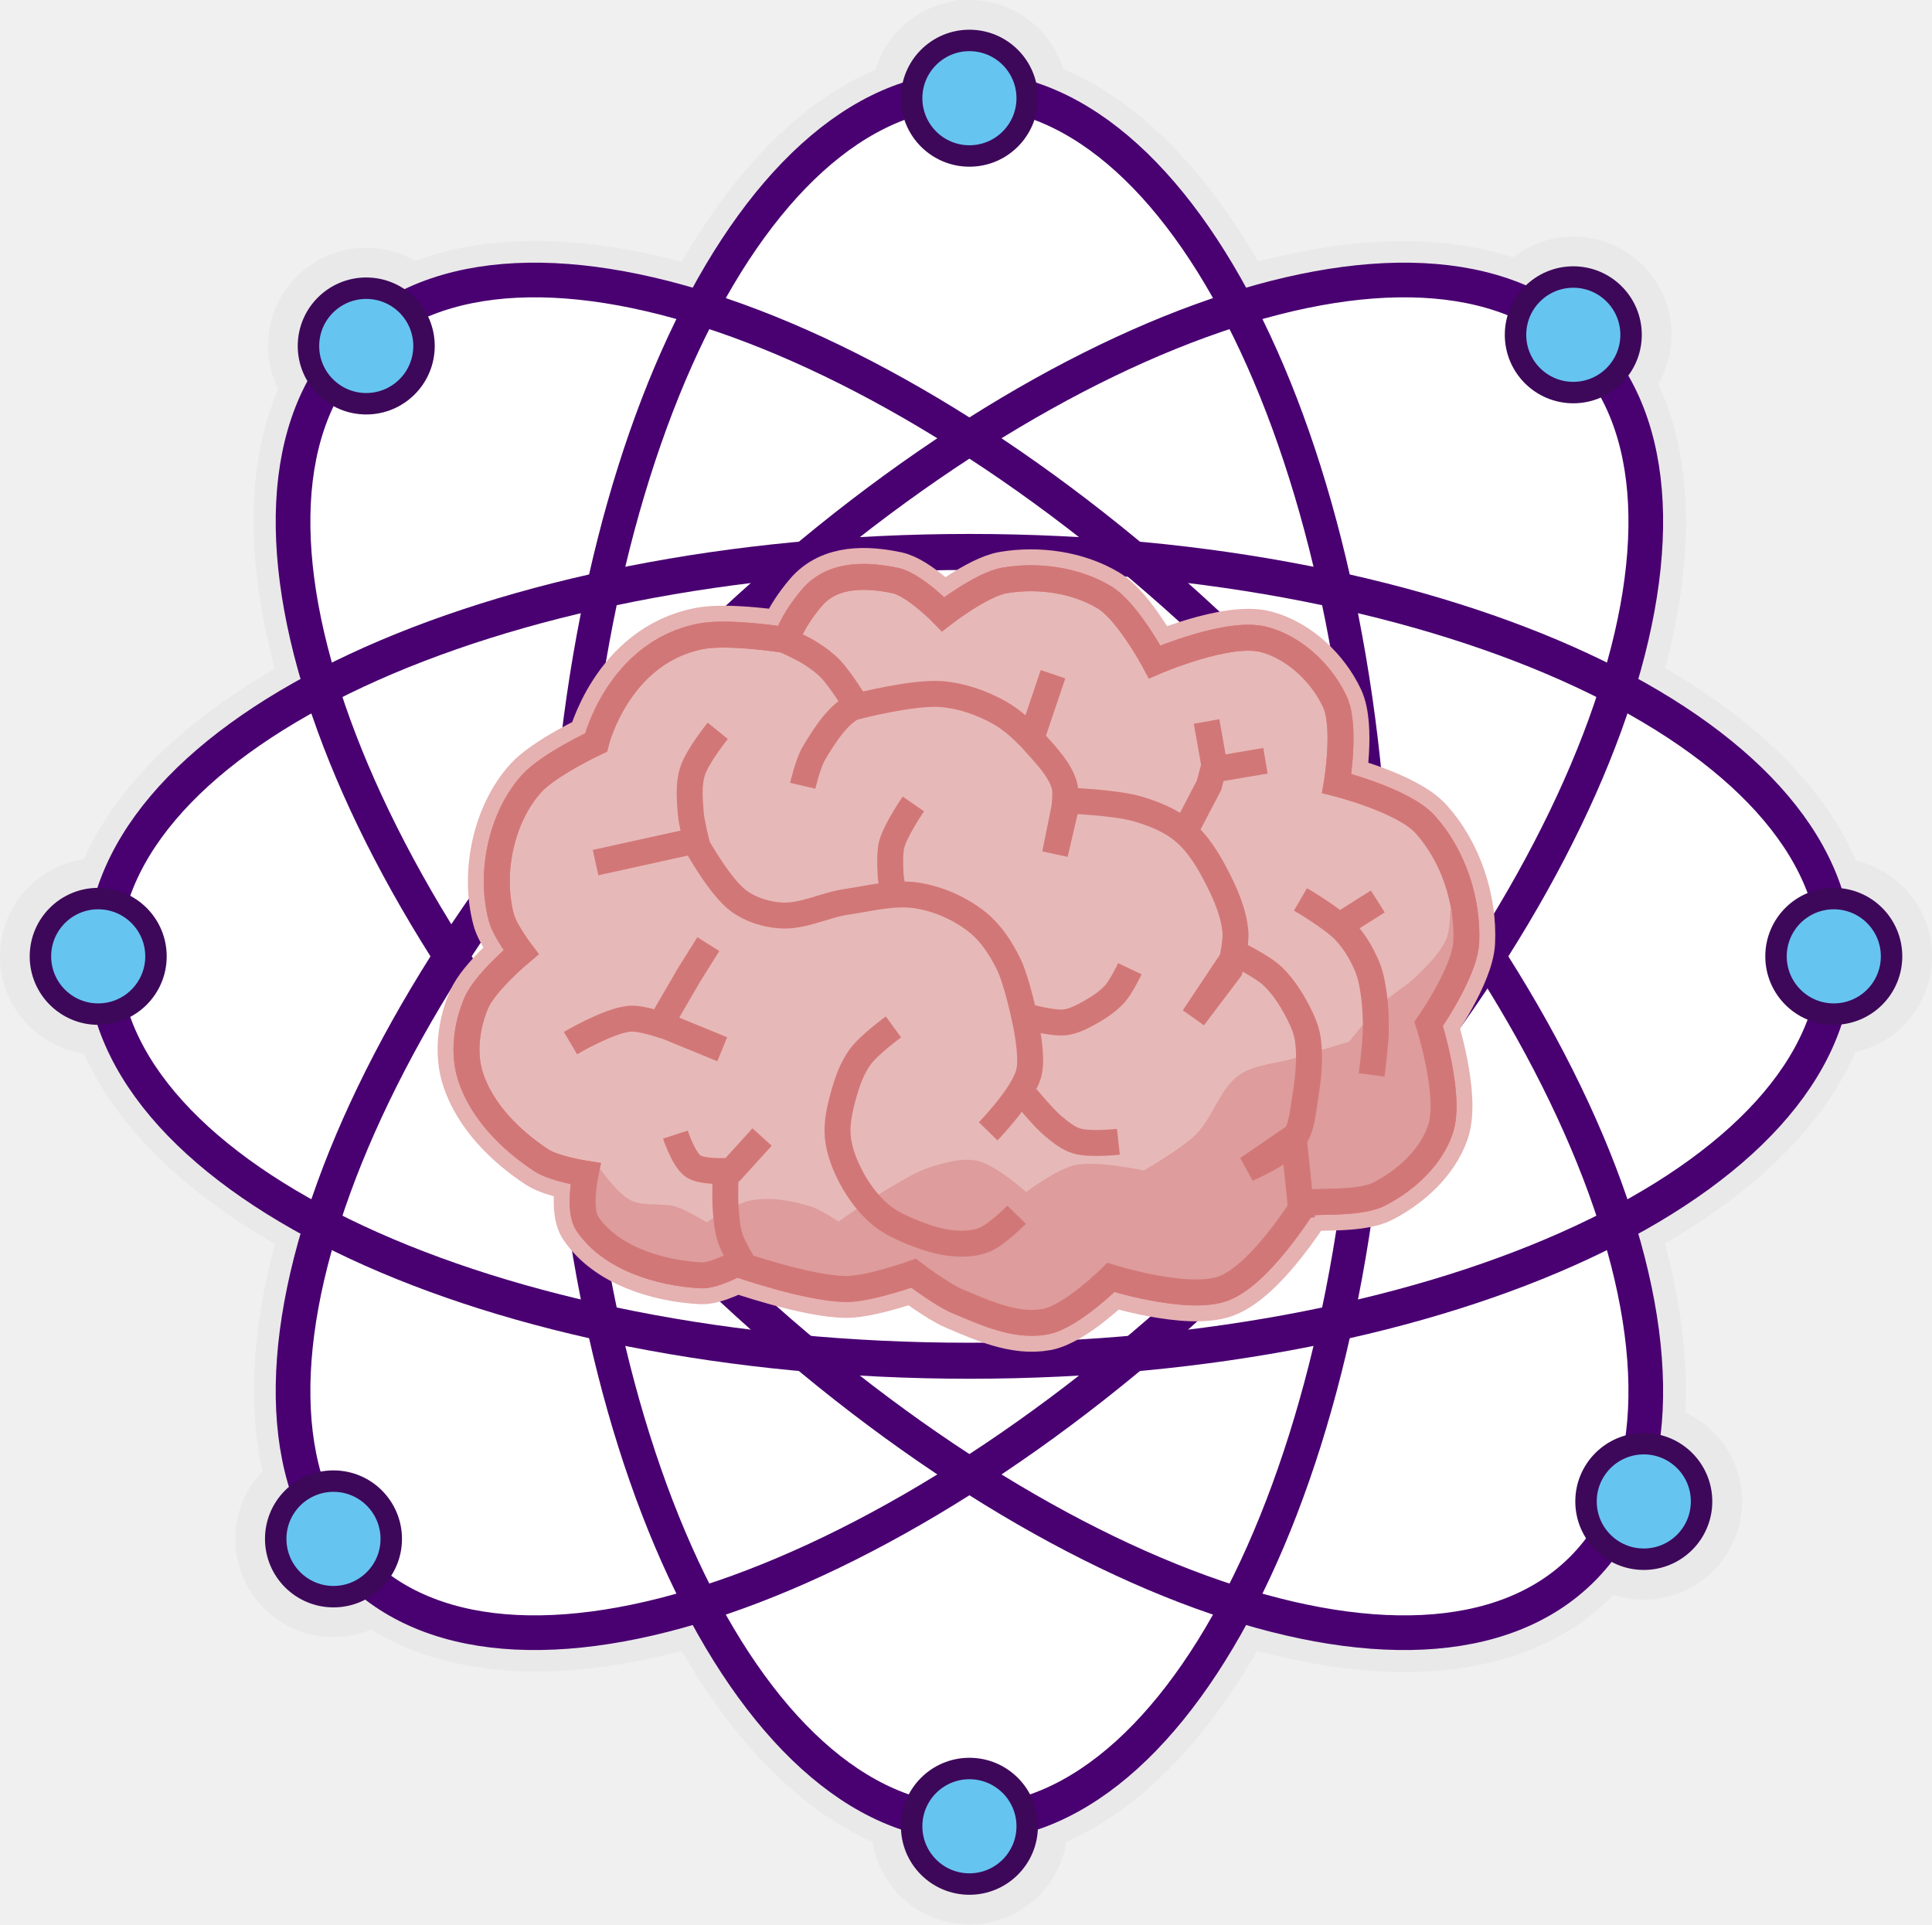
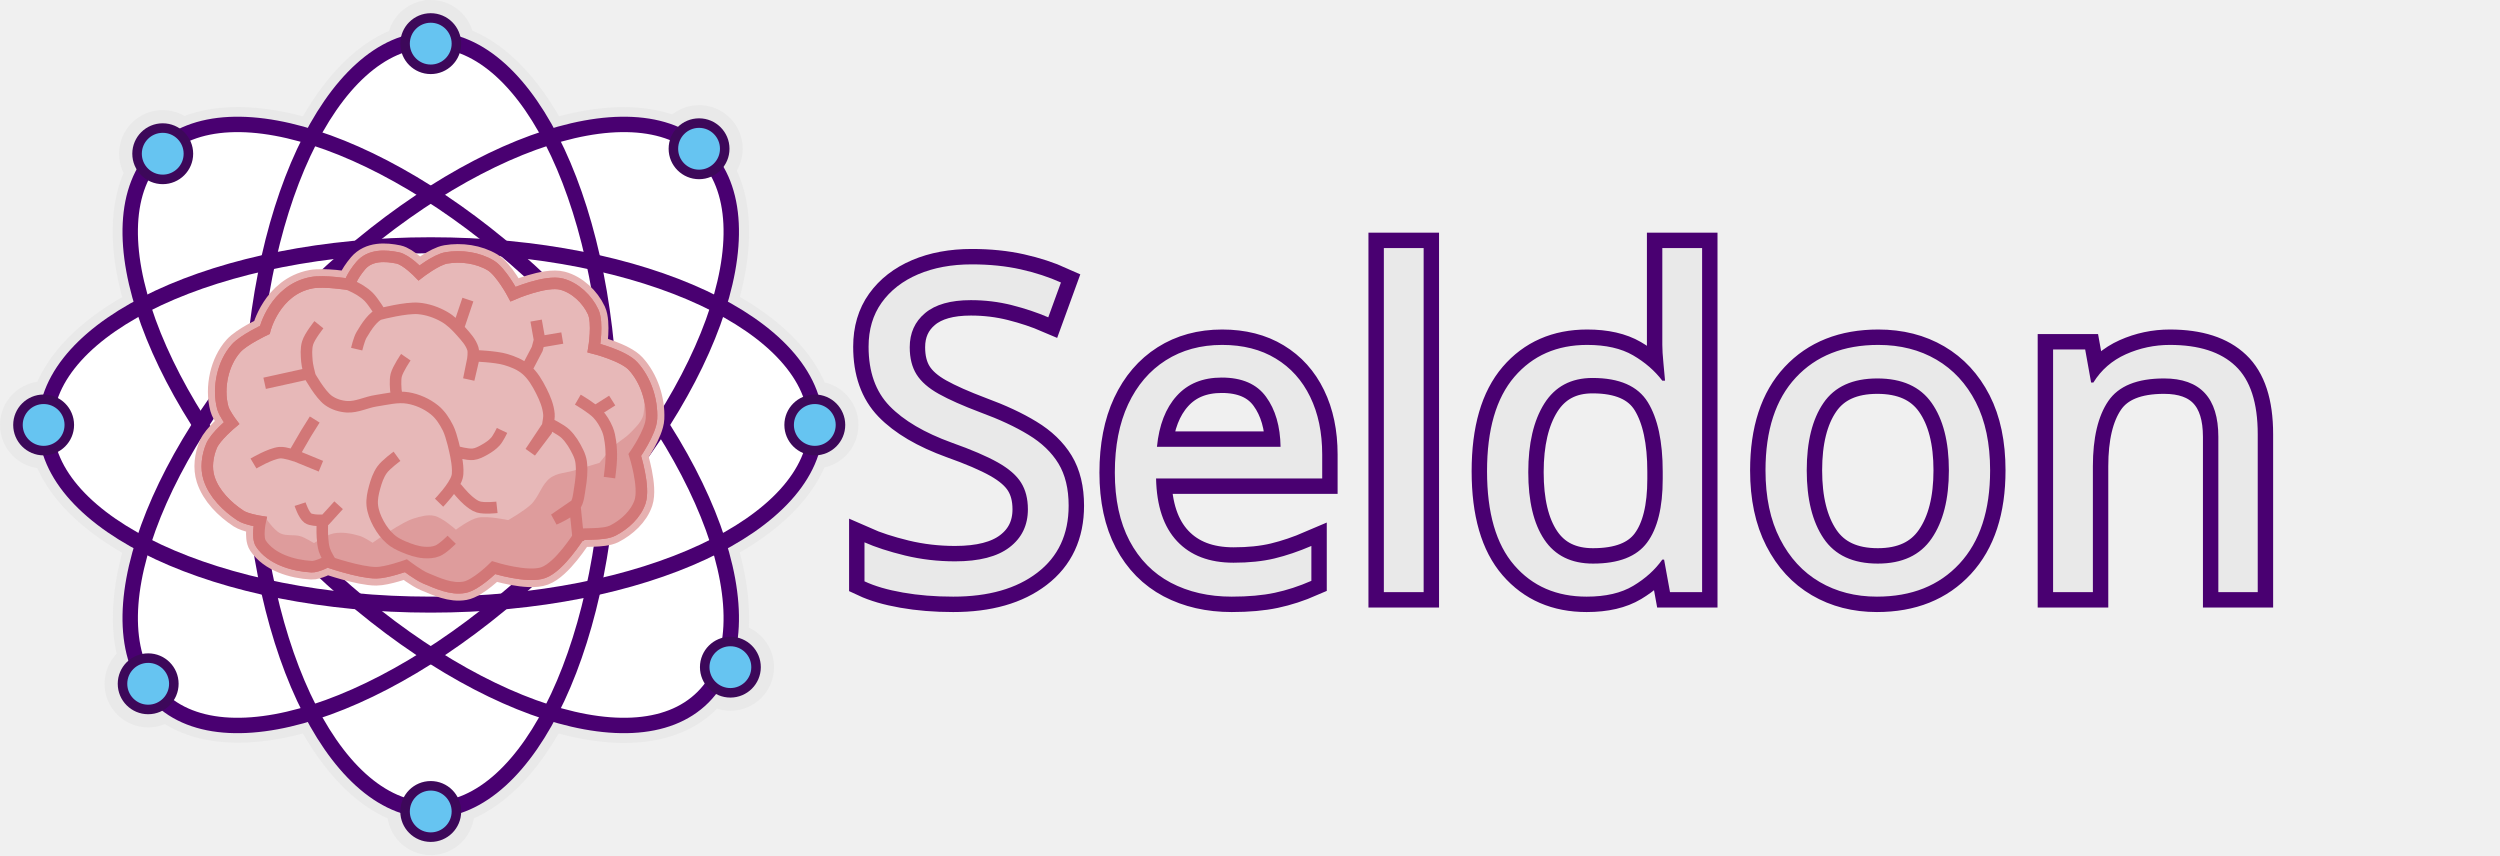
- <svg xmlns="http://www.w3.org/2000/svg" width="167.204mm" height="166.558mm" viewBox="0 0 167.204 166.558" version="1.1" id="svg1" xml:space="preserve">
+ <svg xmlns="http://www.w3.org/2000/svg" width="486.94mm" height="166.558mm" viewBox="0 0 486.94 166.558" version="1.1" id="svg1" xml:space="preserve">
  <defs id="defs1">
    <linearGradient id="swatch3">
      <stop style="stop-color:#000000;stop-opacity:1;" offset="0" id="stop3" />
    </linearGradient>
  </defs>
+   <g id="layer2">
+     <text xml:space="preserve" style="font-style:normal;font-variant:normal;font-weight:normal;font-stretch:normal;font-size:3.175px;font-family:FoundationTitlesHand;-inkscape-font-specification:'FoundationTitlesHand, Normal';font-variant-ligatures:normal;font-variant-caps:normal;font-variant-numeric:normal;font-variant-east-asian:normal;display:inline;fill:#e9e9e9;fill-opacity:1;stroke:#490071;stroke-width:6;stroke-dasharray:none;stroke-opacity:1;paint-order:stroke fill markers" x="205.802" y="154.321" id="text7" transform="translate(-41.91985,-38.98327)">
+       <tspan id="tspan7" style="font-style:normal;font-variant:normal;font-weight:normal;font-stretch:normal;font-size:88.194px;font-family:FoundationTitlesHand;-inkscape-font-specification:'FoundationTitlesHand, Normal';font-variant-ligatures:normal;font-variant-caps:normal;font-variant-numeric:normal;font-variant-east-asian:normal;fill:#e9e9e9;fill-opacity:1;stroke:#490071;stroke-width:6;stroke-dasharray:none;stroke-opacity:1" x="205.802" y="154.321">Seldon</tspan>
+     </text>
+   </g>
  <g id="layer1" transform="translate(-41.91985,-38.98327)" style="display:inline">
    <path id="path1" style="display:none;fill:#ffffff;fill-opacity:1;stroke:#dddddd;stroke-width:5.823;stroke-dasharray:none;stroke-opacity:1;paint-order:stroke markers fill" d="m 105.632,61.109 a 21.167,42.044 0 0 0 -14.021,10.666 43.767,20.333 41.628 0 0 -18.051,1.648 43.767,20.333 41.628 0 0 -1.778,16.732 45.358,19.62 0 0 0 -11.507,12.997 45.358,19.62 0 0 0 11.507,12.997 20.333,43.767 48.372 0 0 1.778,16.732 20.333,43.767 48.372 0 0 18.051,1.648 21.167,42.044 0 0 0 14.021,10.667 21.167,42.044 0 0 0 14.021,-10.667 43.767,20.333 41.628 0 0 18.051,-1.648 43.767,20.333 41.628 0 0 1.826,-16.756 45.358,19.62 0 0 0 11.459,-12.973 A 45.358,19.62 0 0 0 139.547,90.131 20.333,43.767 48.372 0 0 137.705,73.423 20.333,43.767 48.372 0 0 119.706,71.76 21.167,42.044 0 0 0 105.632,61.109 Z" transform="matrix(1.653522,0,0,1.783866,-48.84721,-62.25745)" />
  </g>
  <g id="g39" transform="translate(-41.91985,-38.98327)" style="display:inline">
    <path id="circle32" style="display:inline;fill:#ffffff;fill-opacity:1;stroke:#e9e9e9;stroke-width:7;stroke-dasharray:none;stroke-opacity:1;paint-order:stroke fill markers" d="m 125.818,42.483 a 5,5 0 0 0 -5,5 5,5 0 0 0 0.007,0.091 35,75 0 0 0 -18.192,18.205 75,35 45 0 0 -25.293,-0.188 5,5 0 0 0 -3.724,-1.666 5,5 0 0 0 -5,5 5,5 0 0 0 1.406,3.459 75,35 45 0 0 -0.176,26.182 75,35 0 0 0 -18.261,18.323 5,5 0 0 0 -1.165,-0.139 5,5 0 0 0 -5,5 5,5 0 0 0 5,5 5,5 0 0 0 1.161,-0.149 75,35 0 0 0 18.266,18.334 35,75 45 0 0 -1.22,22.727 5,5 0 0 0 -2.845,4.506 5,5 0 0 0 5,5 5,5 0 0 0 3.392,-1.338 35,75 45 0 0 28.461,1.894 35,75 0 0 0 18.312,18.256 5,5 0 0 0 -0.127,1.06 5,5 0 0 0 5,5 5,5 0 0 0 5,-5 5,5 0 0 0 -0.116,-1.065 35,75 0 0 0 18.301,-18.252 75,35 45 0 0 29.848,-2.939 75,35 45 0 0 1.878,-2.257 5,5 0 0 0 3.452,1.399 5,5 0 0 0 5,-5 5,5 0 0 0 -5,-5 5,5 0 0 0 -0.193,0.014 75,35 45 0 0 -2.117,-19.047 75,35 0 0 0 18.14,-18.186 5,5 0 0 0 0.613,0.043 5,5 0 0 0 5,-5 5,5 0 0 0 -5,-5 5,5 0 0 0 -0.576,0.041 75,35 0 0 0 -18.15,-18.27 35,75 45 0 0 -0.638,-26.714 5,5 0 0 0 1.821,-3.85 5,5 0 0 0 -5,-5 5,5 0 0 0 -4.281,2.433 35,75 45 0 0 -24.71,0.361 35,75 0 0 0 -18.275,-18.218 5,5 0 0 0 0.004,-0.052 5,5 0 0 0 -5,-5 z" />
  </g>
  <g id="g4" transform="translate(-41.91985,-38.98327)" style="display:inline">
-     <ellipse style="fill:none;stroke:#490071;stroke-width:1.747;stroke-dasharray:none;stroke-opacity:1" id="ellipse1" cx="105.632" cy="103.152" rx="45.358" ry="19.62" transform="matrix(1.653522,0,0,1.783866,-48.84721,-62.25745)" />
+     <ellipse style="fill:#000000;fill-opacity:0;stroke:#490071;stroke-width:1.747;stroke-dasharray:none;stroke-opacity:1" id="ellipse1" cx="105.632" cy="103.152" rx="45.358" ry="19.62" transform="matrix(1.653522,0,0,1.783866,-48.84721,-62.25745)" />
    <ellipse style="fill:none;stroke:#490071;stroke-width:1.749;stroke-dasharray:none;stroke-opacity:1" id="ellipse2" cx="147.885" cy="3.853" rx="43.732" ry="20.408" transform="matrix(1.212681,1.212681,-1.212681,1.212681,-48.84721,-62.25745)" />
    <ellipse style="fill:none;stroke:#490071;stroke-width:1.747;stroke-dasharray:none;stroke-opacity:1" id="ellipse3" cx="103.152" cy="-105.632" rx="42.044" ry="21.167" transform="matrix(0,1.783866,-1.653522,0,-48.84721,-62.25745)" />
    <ellipse style="fill:none;stroke:#490071;stroke-width:1.749;stroke-dasharray:none;stroke-opacity:1" id="ellipse4" cx="3.853" cy="-147.885" rx="43.732" ry="20.408" transform="matrix(-1.212681,1.212681,-1.212681,-1.212681,-48.84721,-62.25745)" />
  </g>
  <g id="layer3" transform="translate(-41.91985,-38.98327)" style="display:inline">
    <g id="g43" style="display:inline">
      <path style="display:inline;fill:#e2aaaa;fill-opacity:1;stroke:#e6b1b1;stroke-width:5;stroke-dasharray:none;stroke-opacity:1" d="m 109.944,94.38 c 0,0 -4.926,-0.788 -7.329,-0.332 -7.191,1.365 -9.114,9.195 -9.114,9.195 0,0 -4.11,1.927 -5.587,3.571 -1.318,1.468 -2.191,3.378 -2.636,5.3 -0.475,2.052 -0.51,4.286 0.04,6.319 0.297,1.098 1.701,2.957 1.701,2.957 0,0 -3.126,2.608 -3.889,4.415 -0.826,1.959 -1.142,4.337 -0.486,6.36 0.977,3.014 3.497,5.514 6.146,7.252 1.107,0.726 3.801,1.148 3.801,1.148 0,0 -0.649,3.111 0.149,4.305 2.008,3.004 6.259,4.294 9.868,4.49 1.07,0.058 3.054,-1.006 3.054,-1.006 0,0 6.28,2.197 9.544,2.186 1.978,-0.007 5.775,-1.365 5.775,-1.365 0,0 2.424,1.847 3.814,2.431 2.394,1.006 5.035,2.234 7.589,1.763 2.245,-0.414 5.678,-3.827 5.678,-3.827 0,0 6.662,2.09 9.715,0.964 3.168,-1.168 6.767,-6.979 7.018,-7.306 0.172,-0.42 4.55,0.119 6.493,-0.878 2.286,-1.172 4.481,-3.163 5.296,-5.6 0.972,-2.903 -1.022,-9.127 -1.022,-9.127 0,0 3.128,-4.478 3.251,-7.069 0.171,-3.6 -1.142,-7.54 -3.564,-10.209 -1.886,-2.077 -7.642,-3.528 -7.642,-3.528 0,0 0.836,-4.94 -0.162,-7.079 -1.149,-2.462 -3.498,-4.683 -6.124,-5.379 -3.115,-0.826 -9.471,1.942 -9.471,1.942 0,0 -2.331,-4.389 -4.364,-5.603 -2.5,-1.493 -5.742,-1.941 -8.613,-1.456 -1.999,0.338 -5.33,2.927 -5.33,2.927 0,0 -2.495,-2.573 -4.151,-2.916 -2.402,-0.498 -5.385,-0.659 -7.208,1.488 -1.823,2.147 -2.222,3.727 -2.222,3.727" id="path41" />
    </g>
    <g id="layer4" style="display:inline">
      <path style="display:inline;fill:#e7b8b8;fill-opacity:1;stroke:#dd7979;stroke-width:2.246;stroke-dasharray:none;stroke-opacity:1" d="m 109.944,94.38 c 0,0 -4.926,-0.788 -7.329,-0.332 -7.191,1.365 -9.114,9.195 -9.114,9.195 0,0 -4.11,1.927 -5.587,3.571 -1.318,1.468 -2.191,3.378 -2.636,5.3 -0.475,2.052 -0.51,4.286 0.04,6.319 0.297,1.098 1.701,2.957 1.701,2.957 0,0 -3.126,2.608 -3.889,4.415 -0.826,1.959 -1.142,4.337 -0.486,6.36 0.977,3.014 3.497,5.514 6.146,7.252 1.107,0.726 3.801,1.148 3.801,1.148 0,0 -0.649,3.111 0.149,4.305 2.008,3.004 6.259,4.294 9.868,4.49 1.07,0.058 3.054,-1.006 3.054,-1.006 0,0 6.28,2.197 9.544,2.186 1.978,-0.007 5.775,-1.365 5.775,-1.365 0,0 2.424,1.847 3.814,2.431 2.394,1.006 5.035,2.234 7.589,1.763 2.245,-0.414 5.678,-3.827 5.678,-3.827 0,0 6.662,2.09 9.715,0.964 3.168,-1.168 6.767,-6.979 7.018,-7.306 0.172,-0.42 4.55,0.119 6.493,-0.878 2.286,-1.172 4.481,-3.163 5.296,-5.6 0.972,-2.903 -1.022,-9.127 -1.022,-9.127 0,0 3.128,-4.478 3.251,-7.069 0.171,-3.6 -1.142,-7.54 -3.564,-10.209 -1.886,-2.077 -7.642,-3.528 -7.642,-3.528 0,0 0.836,-4.94 -0.162,-7.079 -1.149,-2.462 -3.498,-4.683 -6.124,-5.379 -3.115,-0.826 -9.471,1.942 -9.471,1.942 0,0 -2.331,-4.389 -4.364,-5.603 -2.5,-1.493 -5.742,-1.941 -8.613,-1.456 -1.999,0.338 -5.33,2.927 -5.33,2.927 0,0 -2.495,-2.573 -4.151,-2.916 -2.402,-0.498 -5.385,-0.659 -7.208,1.488 -1.823,2.147 -2.222,3.727 -2.222,3.727" id="path25" />
      <path style="display:inline;fill:#de9c9c;fill-opacity:1;stroke:none;stroke-width:1.856;stroke-dasharray:none;stroke-opacity:1" d="m 93.618,139.817 c 0,0 1.606,2.374 2.825,3.015 1.21,0.636 2.754,0.193 4.055,0.613 0.92,0.297 2.58,1.325 2.58,1.325 0,0 2.448,-1.649 3.86,-1.904 1.674,-0.303 3.45,0.016 5.078,0.511 0.895,0.273 2.476,1.323 2.476,1.323 0,0 2.971,-2.09 4.544,-2.993 1.147,-0.659 2.289,-1.381 3.556,-1.762 1.268,-0.38 2.65,-0.781 3.941,-0.488 1.619,0.369 4.192,2.692 4.192,2.692 0,0 2.65,-1.984 4.219,-2.323 1.949,-0.422 5.965,0.46 5.965,0.46 0,0 3.173,-1.817 4.469,-3.078 1.533,-1.491 2.041,-3.939 3.783,-5.18 1.317,-0.938 3.09,-0.955 4.637,-1.425 1.629,-0.495 4.892,-1.471 4.892,-1.471 0,0 1.754,-2.244 2.775,-3.231 0.953,-0.921 2.166,-1.549 3.101,-2.488 0.953,-0.957 1.987,-1.929 2.522,-3.169 0.318,-0.738 0.341,-2.385 0.341,-2.385 l 0.716,-1.397 -0.333,5.819 -2.504,5.367 1.025,4.689 -0.957,5.551 -2.351,2.735 -4.924,1.815 -3.553,1.287 -3.468,3.868 -3.987,2.547 -3.476,0.29 -3.374,-0.596 -1.985,-0.315 -2.343,1.917 -2.607,1.61 -3.748,0.332 -3.697,-1.278 -2.633,-2.274 -1.721,-1.206 -3.217,0.915 -2.459,0.348 -1.799,0.025 -2.822,-0.125 -2.311,-0.687 -2.787,-0.825 -2.82,0.565 -2.628,0.102 -2.701,-0.711 -3.755,-2.045 -1.43,-1.914 0.132,-1.777 z" id="path24" />
      <path style="display:inline;fill:none;fill-opacity:1;stroke:#d27777;stroke-width:2.246;stroke-dasharray:none;stroke-opacity:1" d="m 109.944,94.38 c 0,0 -4.926,-0.788 -7.329,-0.332 -7.191,1.365 -9.114,9.195 -9.114,9.195 0,0 -4.11,1.927 -5.587,3.571 -1.318,1.468 -2.191,3.378 -2.636,5.3 -0.475,2.052 -0.51,4.286 0.04,6.319 0.297,1.098 1.701,2.957 1.701,2.957 0,0 -3.126,2.608 -3.889,4.415 -0.826,1.959 -1.142,4.337 -0.486,6.36 0.977,3.014 3.497,5.514 6.146,7.252 1.107,0.726 3.801,1.148 3.801,1.148 0,0 -0.649,3.111 0.149,4.305 2.008,3.004 6.259,4.294 9.868,4.49 1.07,0.058 3.054,-1.006 3.054,-1.006 0,0 6.28,2.197 9.544,2.186 1.978,-0.007 5.775,-1.365 5.775,-1.365 0,0 2.424,1.847 3.814,2.431 2.394,1.006 5.035,2.234 7.589,1.763 2.245,-0.414 5.678,-3.827 5.678,-3.827 0,0 6.662,2.09 9.715,0.964 3.168,-1.168 6.767,-6.979 7.018,-7.306 0.172,-0.42 4.55,0.119 6.493,-0.878 2.286,-1.172 4.481,-3.163 5.296,-5.6 0.972,-2.903 -1.022,-9.127 -1.022,-9.127 0,0 3.128,-4.478 3.251,-7.069 0.171,-3.6 -1.142,-7.54 -3.564,-10.209 -1.886,-2.077 -7.642,-3.528 -7.642,-3.528 0,0 0.836,-4.94 -0.162,-7.079 -1.149,-2.462 -3.498,-4.683 -6.124,-5.379 -3.115,-0.826 -9.471,1.942 -9.471,1.942 0,0 -2.331,-4.389 -4.364,-5.603 -2.5,-1.493 -5.742,-1.941 -8.613,-1.456 -1.999,0.338 -5.33,2.927 -5.33,2.927 0,0 -2.495,-2.573 -4.151,-2.916 -2.402,-0.498 -5.385,-0.659 -7.208,1.488 -1.823,2.147 -2.222,3.727 -2.222,3.727" id="path58" />
    </g>
    <path id="path11" style="fill:none;fill-opacity:1;stroke:#d27777;stroke-width:2.246;stroke-dasharray:none;stroke-opacity:1" d="m 130.782,133.976 c 0,0 1.434,1.758 2.301,2.478 0.612,0.508 1.256,1.046 2.018,1.275 1.153,0.346 3.611,0.071 3.611,0.071 m -7.895,-10.834 c 0,0 2.166,0.62 3.257,0.496 0.795,-0.091 1.533,-0.493 2.231,-0.885 0.768,-0.432 1.521,-0.936 2.109,-1.592 0.56,-0.624 1.29,-2.161 1.29,-2.161 m -37.472,-10.677 c 0,0 2.009,3.639 3.639,4.821 1.032,0.749 2.346,1.162 3.619,1.243 1.936,0.123 3.78,-0.898 5.7,-1.178 2.051,-0.299 4.152,-0.878 6.196,-0.531 1.849,0.314 3.669,1.13 5.134,2.301 1.152,0.921 1.994,2.222 2.655,3.54 0.767,1.529 1.452,4.921 1.452,4.921 0,0 0.735,3.145 0.318,4.638 -0.546,1.959 -3.505,4.992 -3.505,4.992 m -23.403,-34.661 c 0,0 -1.788,2.213 -2.195,3.54 -0.349,1.141 -0.232,2.386 -0.142,3.576 0.061,0.803 0.46,2.372 0.46,2.372 l -8.697,1.918 m 27.505,-5.077 c 0,0 -1.538,2.224 -1.876,3.505 -0.247,0.936 -0.071,2.903 -0.071,2.903 l 0.212,1.275" />
    <path style="fill:none;fill-opacity:1;stroke:#d27777;stroke-width:2.246;stroke-dasharray:none;stroke-opacity:1" d="m 119.244,127.861 c 0,0 -2.146,1.559 -2.903,2.62 -0.716,1.003 -1.126,2.211 -1.452,3.399 -0.311,1.137 -0.574,2.332 -0.46,3.505 0.122,1.252 0.608,2.468 1.204,3.576 0.613,1.14 1.412,2.211 2.387,3.061 0.736,0.642 1.634,1.091 2.534,1.471 1.253,0.529 2.574,0.994 3.93,1.098 0.889,0.068 1.831,0.021 2.655,-0.318 1.08,-0.446 2.762,-2.16 2.762,-2.16" id="path12" />
    <path id="path14" style="fill:none;fill-opacity:1;stroke:#d27777;stroke-width:2.246;stroke-dasharray:none;stroke-opacity:1" d="m 91.291,129.262 c 0,0 3.274,-1.942 5.109,-2.111 1.056,-0.097 3.113,0.657 3.113,0.657 m 3.709,-7.114 -1.664,2.655 -1.912,3.293 -0.142,1.133 4.921,2.018" />
    <path id="path18" style="fill:none;fill-opacity:1;stroke:#d27777;stroke-width:2.246;stroke-dasharray:none;stroke-opacity:1" d="m 116.153,100.02 c -1.534,0.501 -2.846,2.552 -3.805,4.171 -0.502,0.848 -0.956,2.797 -0.956,2.797 m 35.868,-1.454 4.178,-0.708 m -20.156,-2.25 1.77,-5.24 m -23.281,-2.986 c 0,0 1.575,0.709 2.3,1.173 0.618,0.395 1.223,0.83 1.729,1.361 0.912,0.956 2.301,3.228 2.301,3.228 0,0 4.867,-1.262 7.325,-1.054 1.747,0.148 3.48,0.751 5.007,1.613 1.275,0.72 2.34,1.79 3.311,2.885 0.899,1.014 1.885,2.067 2.283,3.362 0.197,0.639 0,2.007 0,2.007 l -0.803,3.964 1.079,-4.616 c 0,0 4.134,0.147 6.096,0.728 1.42,0.42 2.861,0.997 3.989,1.957 1.311,1.116 2.211,2.677 2.985,4.215 0.705,1.401 1.334,2.908 1.466,4.471 0.092,1.093 -0.487,3.255 -0.487,3.255 l -3.132,4.144 3.684,-5.524 c 0,0 2.267,1.098 3.161,1.957 1.055,1.014 1.825,2.318 2.458,3.638 0.292,0.608 0.516,1.264 0.6,1.933 0.208,1.67 0.009,3.38 -0.266,5.04 -0.196,1.191 -0.26,2.517 -0.978,3.487 -0.94,1.27 -3.989,2.559 -3.989,2.559 l 3.989,-2.735 0.728,7.049 m -8.266,-43.02 0.673,3.788 -0.46,1.735 -1.947,3.718" />
    <path id="path22" style="fill:none;fill-opacity:1;stroke:#d27777;stroke-width:2.246;stroke-dasharray:none;stroke-opacity:1" d="m 154.468,116.824 c 0,0 2.775,1.61 3.859,2.762 0.821,0.873 1.447,1.94 1.912,3.045 0.317,0.753 0.455,1.575 0.573,2.383 0.157,1.084 0.194,2.187 0.171,3.282 -0.027,1.244 -0.354,3.718 -0.354,3.718 m -2.328,-13.206 2.86,-1.806" />
    <path id="path15" style="fill:none;fill-opacity:1;stroke:#d27777;stroke-width:2.246;stroke-dasharray:none;stroke-opacity:1" d="m 100.371,137.178 c 0,0 0.684,2.109 1.522,2.726 0.554,0.407 2.018,0.425 2.018,0.425 h 0.814 c 0,0 -0.086,2.222 0,3.328 0.065,0.834 0.132,1.683 0.389,2.478 0.255,0.789 1.127,2.219 1.127,2.219 m -1.198,-7.849 2.832,-3.116" />
  </g>
  <g id="layer5" transform="translate(-41.91985,-38.98327)" style="display:inline">
    <circle style="fill:#66c4f1;fill-opacity:1;stroke:#3d085a;stroke-width:1.856;stroke-dasharray:none;stroke-opacity:1" id="path26" cx="125.818" cy="197.041" r="5" />
    <circle style="fill:#66c4f1;fill-opacity:1;stroke:#3d085a;stroke-width:1.856;stroke-dasharray:none;stroke-opacity:1" id="path26-7" cx="125.818" cy="47.483" r="5" />
    <circle style="fill:#66c4f1;fill-opacity:1;stroke:#3d085a;stroke-width:1.856;stroke-dasharray:none;stroke-opacity:1" id="path26-7-2" cx="73.616" cy="68.926" r="5" />
    <circle style="fill:#66c4f1;fill-opacity:1;stroke:#3d085a;stroke-width:1.856;stroke-dasharray:none;stroke-opacity:1" id="path26-7-2-9-4" cx="200.624" cy="121.752" r="5" />
    <circle style="fill:#66c4f1;fill-opacity:1;stroke:#3d085a;stroke-width:1.856;stroke-dasharray:none;stroke-opacity:1" id="path26-7-2-9-4-7" cx="70.781" cy="172.169" r="5" />
    <circle style="fill:#66c4f1;fill-opacity:1;stroke:#3d085a;stroke-width:1.856;stroke-dasharray:none;stroke-opacity:1" id="path26-7-2-9-4-6" cx="184.181" cy="168.928" r="5" />
    <circle style="fill:#66c4f1;fill-opacity:1;stroke:#3d085a;stroke-width:1.856;stroke-dasharray:none;stroke-opacity:1" id="path26-7-2-9-4-6-3" cx="178.08" cy="67.959" r="5" />
    <circle style="fill:#66c4f1;fill-opacity:1;stroke:#3d085a;stroke-width:1.856;stroke-dasharray:none;stroke-opacity:1" id="path26-7-2-9-4-6-3-1" cx="50.419" cy="121.752" r="5" />
  </g>
</svg>
